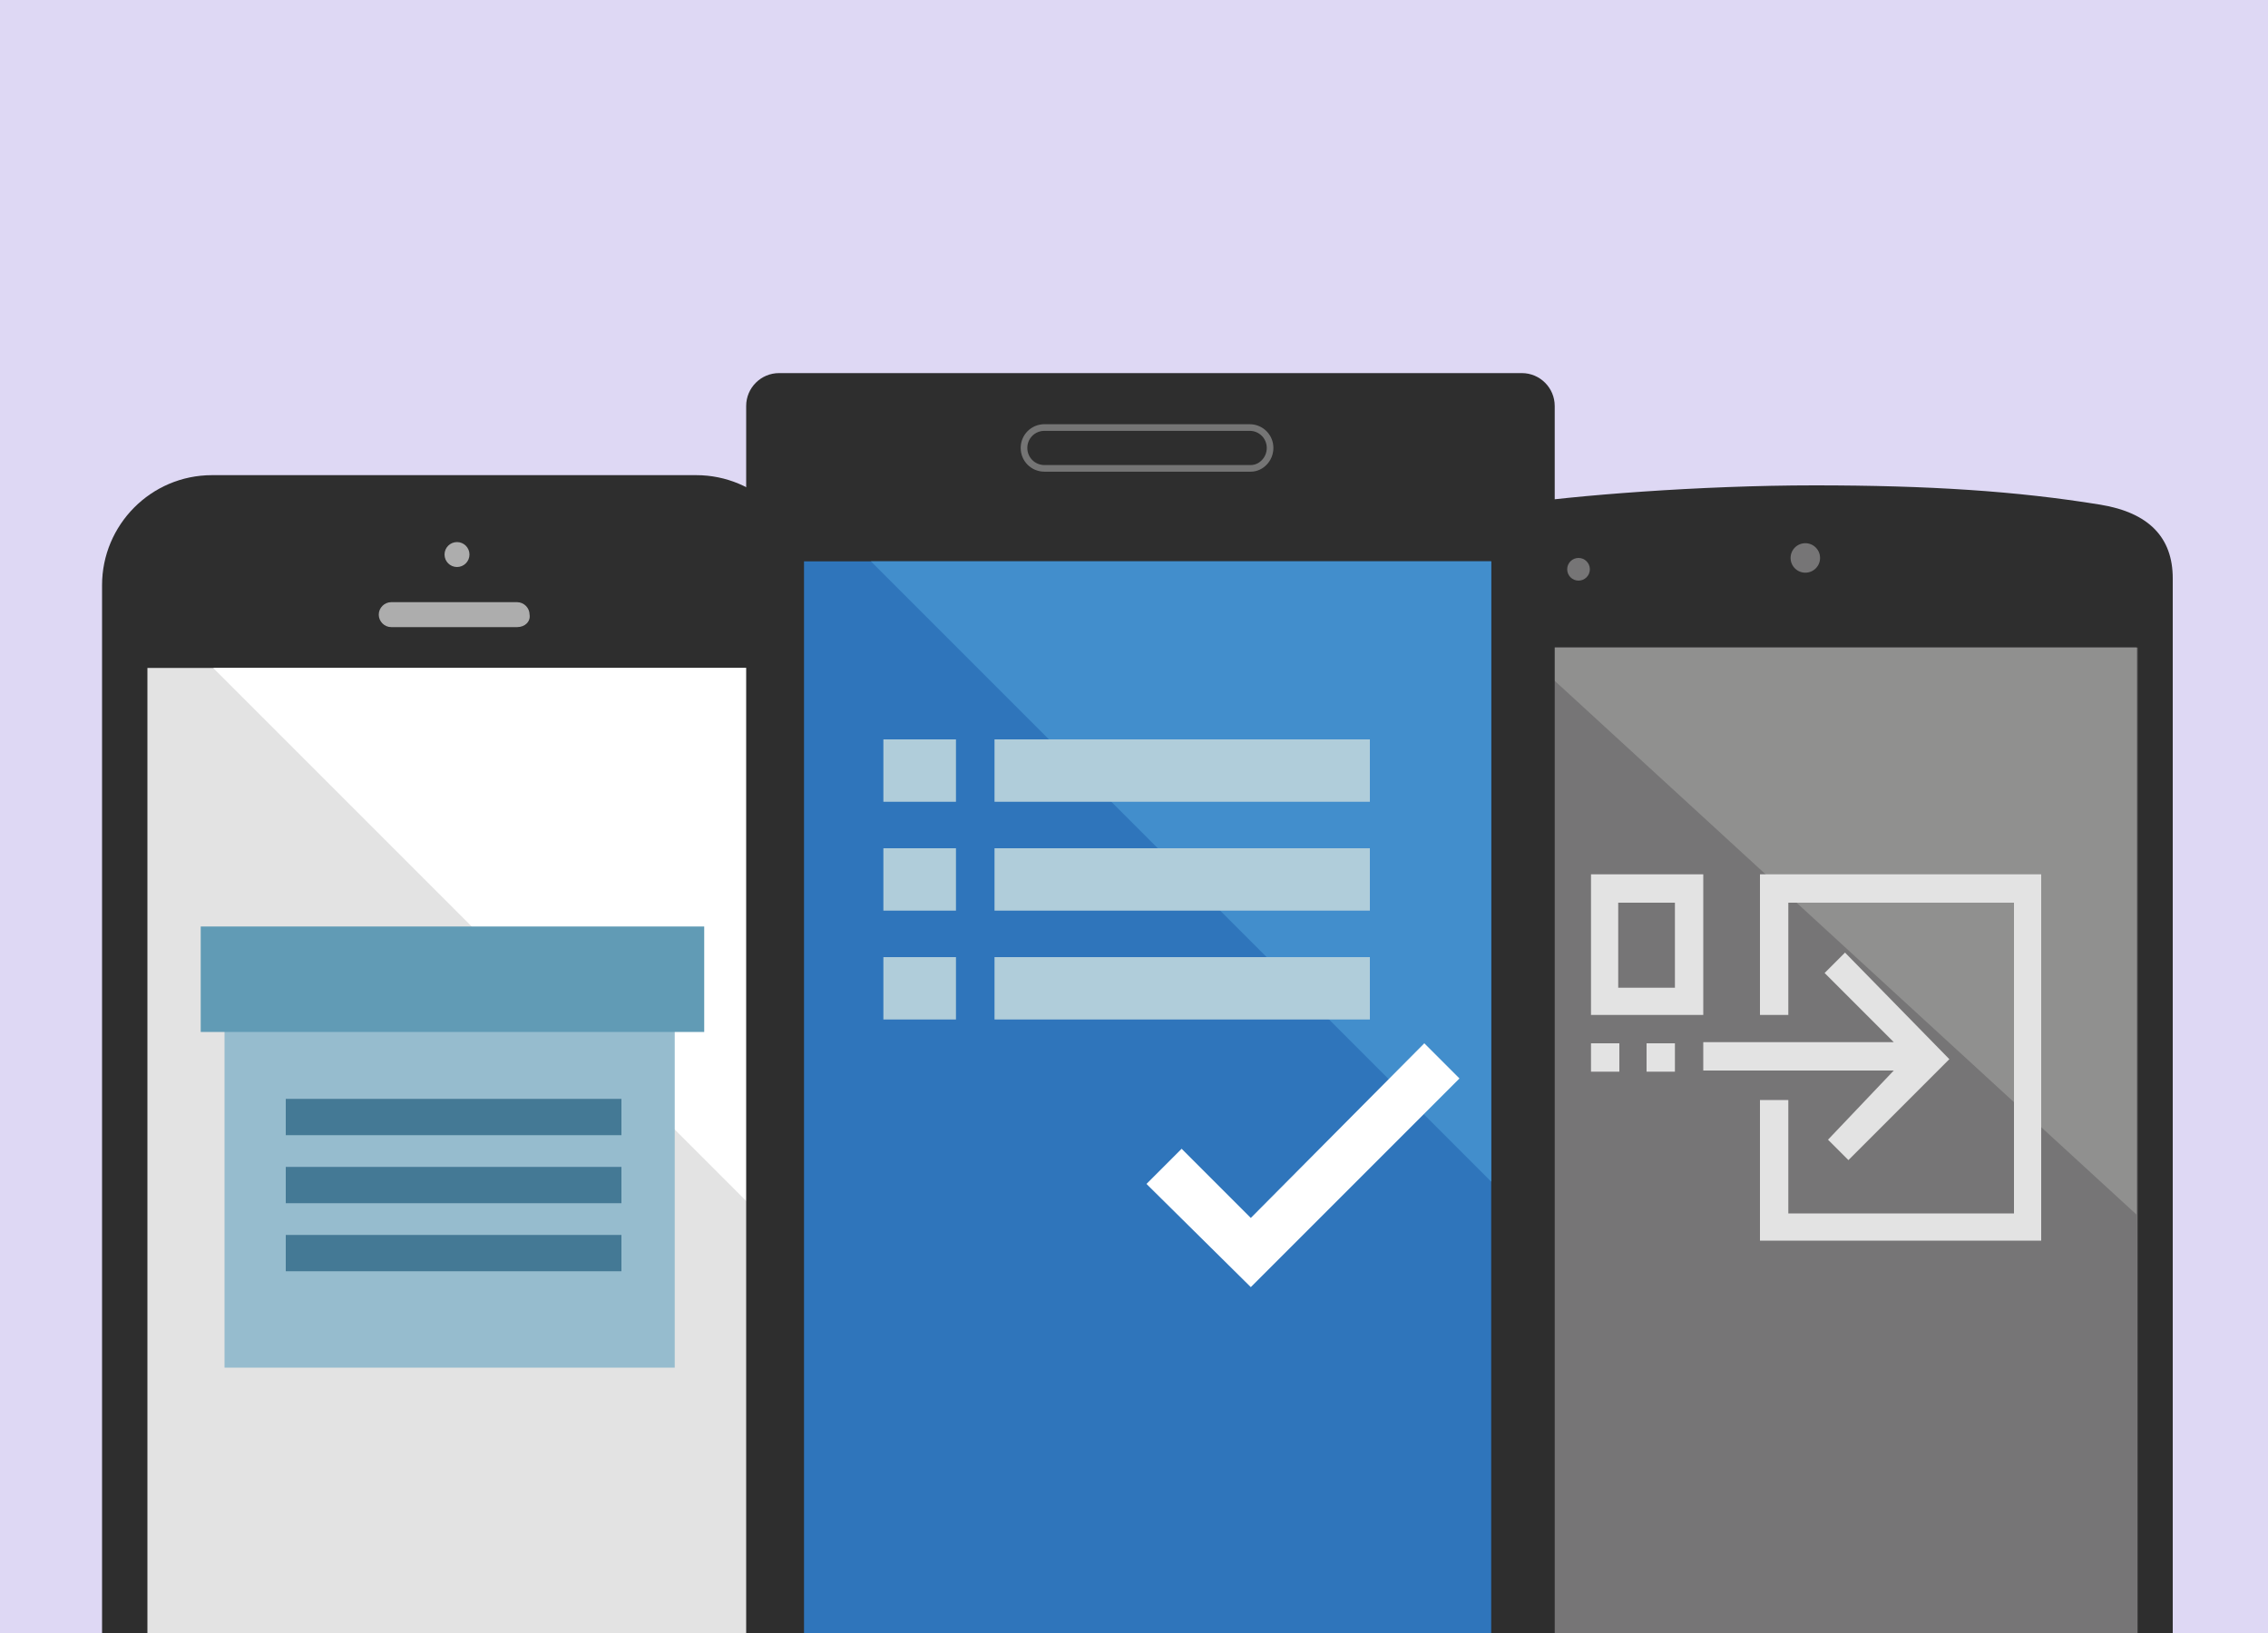
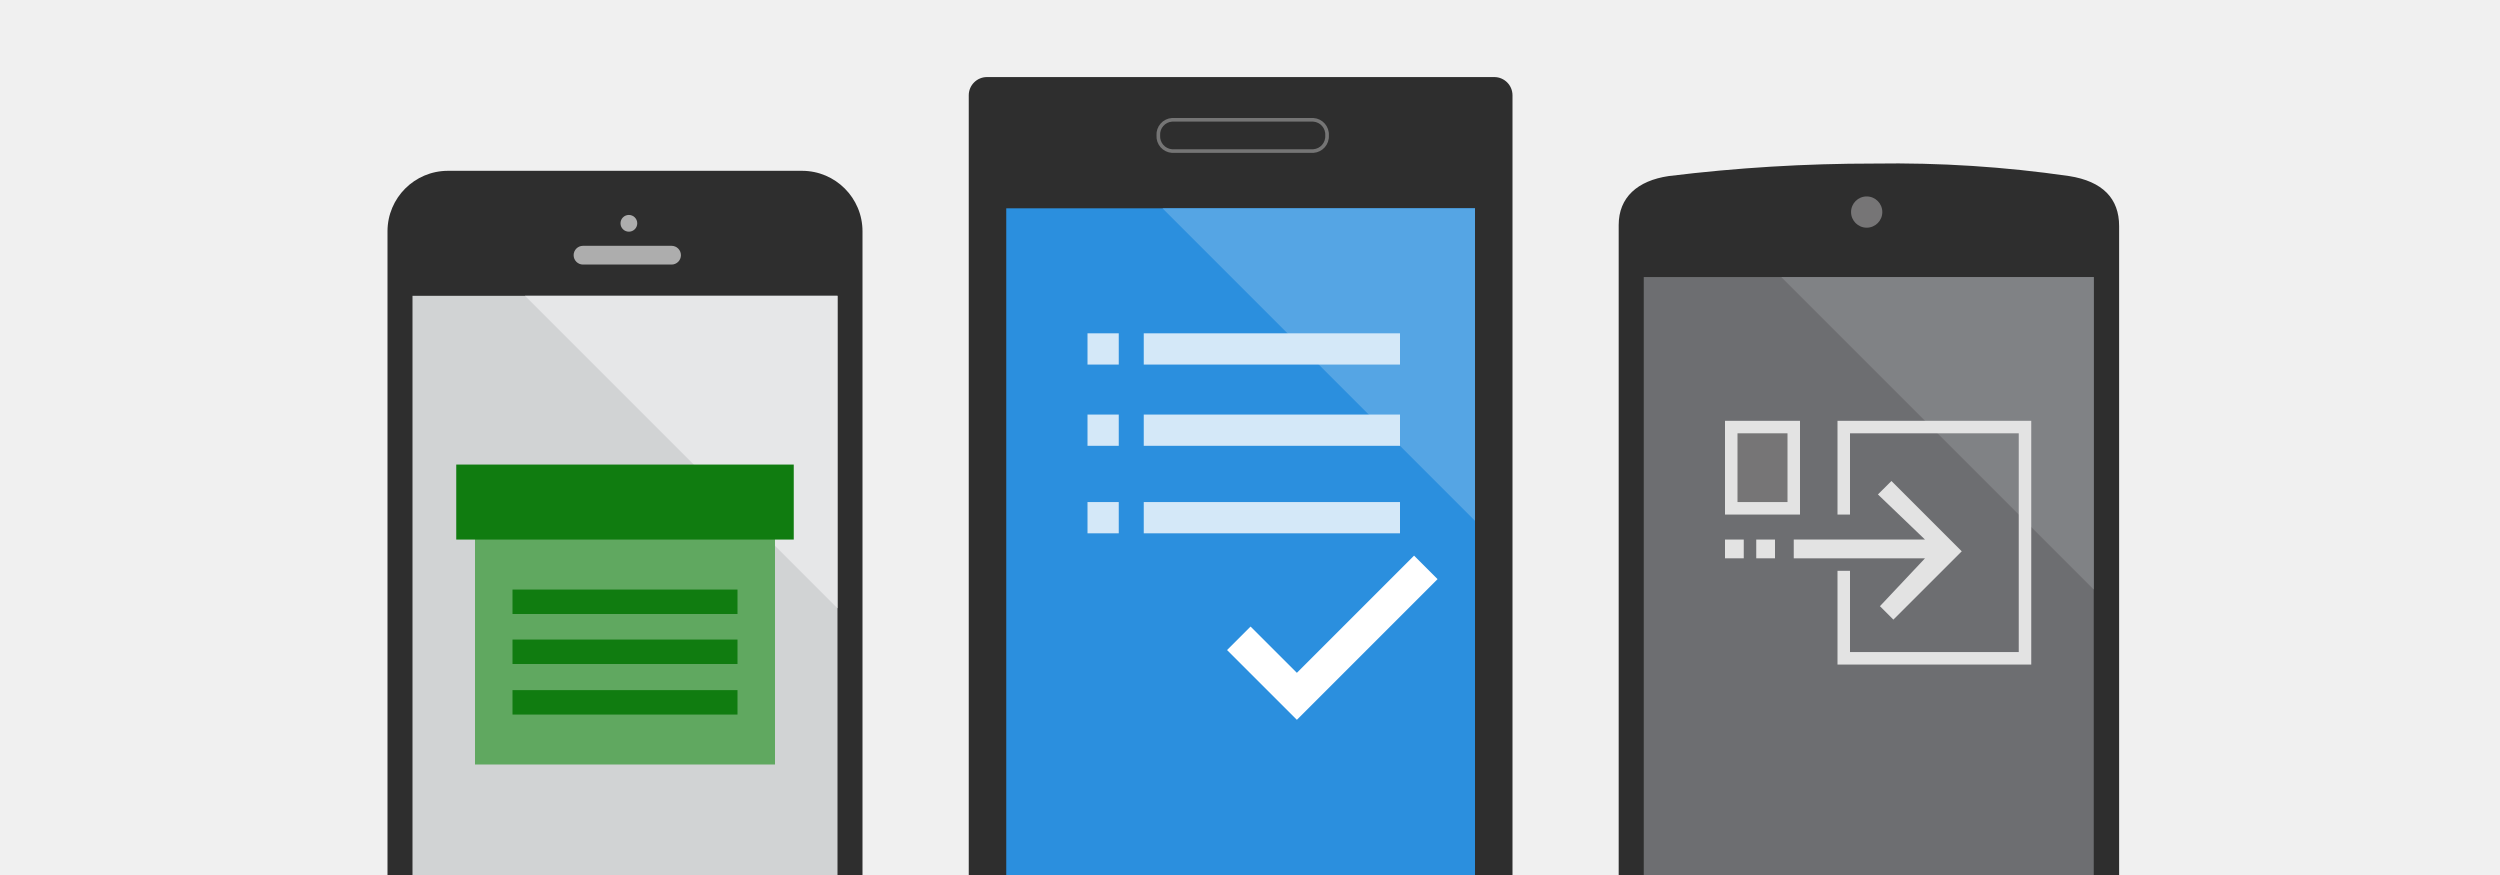
- <svg xmlns="http://www.w3.org/2000/svg" xmlns:xlink="http://www.w3.org/1999/xlink" version="1.1" id="Layer_1" x="0px" y="0px" viewBox="0 0 200 144" style="enable-background:new 0 0 200 144;" xml:space="preserve">
-   <style type="text/css">
- 	.st0{opacity:0.3;fill:#00BCF2;}
- 	.st1{fill:#505050;}
- 	.st2{fill:#FFFFFF;}
- 	.st3{fill:#3498DB;}
- 	.st4{opacity:0.3;fill:#FFF100;}
- 	.st5{fill:#A4CA39;}
- 	.st6{opacity:0.3;fill:#B4A0FF;}
- 	.st7{clip-path:url(#SVGID_4_);}
- 	.st8{fill:#2E2E2E;}
- 	.st9{fill:#E3E3E3;}
- 	.st10{fill:#ADADAD;}
- 	.st11{fill:#96BCCE;}
- 	.st12{fill:#619BB5;}
- 	.st13{fill:#447995;}
- 	.st14{fill:#767576;}
- 	.st15{fill:#90908F;}
- 	.st16{fill:#2F75BB;}
- 	.st17{fill:none;stroke:#757575;stroke-width:0.585;stroke-miterlimit:10;}
- 	.st18{fill:#ACACAC;}
- 	.st19{fill:#428ECC;}
- 	.st20{fill:#B0CDDA;}
- </style>
-   <rect y="0" class="st6" width="200" height="144" />
-   <g>
-     <defs>
-       <rect id="SVGID_3_" y="-4" width="200" height="148" />
-     </defs>
-     <clipPath id="SVGID_2_">
-       <use xlink:href="#SVGID_3_" style="overflow:visible;" />
-     </clipPath>
-     <g style="clip-path:url(#SVGID_2_);">
-       <g>
-         <path class="st8" d="M61.4,170.4H18.7c-5.3,0-9.7-4.3-9.7-9.7V51.6c0-5.3,4.3-9.7,9.7-9.7h42.7c5.3,0,9.7,4.3,9.7,9.7v109.1     C71,166,66.7,170.4,61.4,170.4z" />
-         <rect x="13" y="58.9" class="st9" width="54.2" height="95" />
-         <circle class="st10" cx="40.3" cy="48.9" r="1.1" />
-         <g>
-           <path class="st10" d="M45.6,55.3H34.5c-0.6,0-1.1-0.5-1.1-1.1c0-0.6,0.5-1.1,1.1-1.1h11.1c0.6,0,1.1,0.5,1.1,1.1      C46.8,54.8,46.3,55.3,45.6,55.3z" />
-         </g>
-         <polygon class="st2" points="67.2,107.3 67.2,58.9 18.8,58.9    " />
-         <g>
-           <rect x="19.8" y="86.3" class="st11" width="39.7" height="34.3" />
-           <rect x="17.7" y="81.7" class="st12" width="44.4" height="9.3" />
-           <g>
-             <g>
-               <rect x="25.2" y="96.9" class="st13" width="29.6" height="3.2" />
-             </g>
-             <g>
-               <rect x="25.2" y="102.9" class="st13" width="29.6" height="3.2" />
-             </g>
-             <g>
-               <rect x="25.2" y="108.9" class="st13" width="29.6" height="3.2" />
-             </g>
-           </g>
-         </g>
-       </g>
-       <g>
-         <g>
-           <path class="st8" d="M185.4,170.1c-4.4,1-11.9,1.9-25.2,1.9s-23.2-1-26.9-1.9c-3.7-1-6.3-3.2-6.3-6.8V50.9      c0-3.6,2.4-5.8,6.4-6.4c5.2-0.8,16.5-1.7,26.6-1.7c10.1,0,17.8,0.5,25.2,1.7c4.3,0.7,6.4,2.9,6.4,6.5v112.2      C191.7,166.9,189.8,169.1,185.4,170.1z" />
-           <rect x="130.1" y="57.1" class="st14" width="58.4" height="101.3" />
-           <circle class="st14" cx="159.2" cy="49.2" r="1.3" />
-           <circle class="st14" cx="139.2" cy="50.2" r="1" />
-           <polygon class="st15" points="188.4,107.1 188.4,57.1 133.9,57.1     " />
-         </g>
-         <path class="st9" d="M171.9,93.4l-8.9,8.9l-1.8-1.8l5.8-6.1h-16.8v-2.5H167l-6.1-6.1l1.8-1.8L171.9,93.4z M145.2,94.5h2.5v-2.5     h-2.5V94.5z M140.3,94.5h2.5v-2.5h-2.5V94.5z M150.2,77.1v12.4h-9.9V77.1H150.2z M147.7,79.6h-5v7.5h5V79.6z M155.2,77.1v12.4     h2.5v-9.9h19.9V107h-19.9V97h-2.5v12.4H180V77.1H155.2z" />
-       </g>
-       <g>
-         <path class="st8" d="M134.3,170.9H68.7c-1.6,0-2.9-1.3-2.9-2.9V35.8c0-1.6,1.3-2.9,2.9-2.9h65.5c1.6,0,2.9,1.3,2.9,2.9V168     C137.2,169.6,135.9,170.9,134.3,170.9z" />
-         <rect x="70.9" y="49.5" class="st16" width="60.6" height="100.6" />
-         <g>
-           <path class="st17" d="M110.3,41.3H92.1c-1,0-1.8-0.8-1.8-1.8s0.8-1.8,1.8-1.8h18.1c1,0,1.8,0.8,1.8,1.8S111.2,41.3,110.3,41.3z" />
-         </g>
-         <polygon class="st19" points="131.5,104.2 131.5,49.5 76.8,49.5    " />
-         <g>
-           <polygon class="st2" points="125.6,92 128.7,95.1 110.3,113.5 101.1,104.4 104.2,101.3 110.3,107.4     " />
-           <g>
-             <g>
-               <g>
-                 <rect x="87.7" y="65.2" class="st20" width="33.1" height="5.5" />
-               </g>
-               <g>
-                 <rect x="77.9" y="65.2" class="st20" width="6.4" height="5.5" />
-               </g>
-             </g>
-             <g>
-               <g>
-                 <rect x="87.7" y="74.8" class="st20" width="33.1" height="5.5" />
-               </g>
-               <g>
-                 <rect x="77.9" y="74.8" class="st20" width="6.4" height="5.5" />
-               </g>
-             </g>
-             <g>
-               <g>
-                 <rect x="87.7" y="84.4" class="st20" width="33.1" height="5.5" />
-               </g>
-               <g>
-                 <rect x="77.9" y="84.4" class="st20" width="6.4" height="5.5" />
-               </g>
-             </g>
-           </g>
-         </g>
-       </g>
-     </g>
-   </g>
+ <svg xmlns="http://www.w3.org/2000/svg" id="ICONS" viewBox="0 0 400 140">
+   <defs>
+     <style>.cls-1{fill:#2e2e2e;}.cls-2{fill:#d1d3d4;}.cls-3{fill:#adadad;}.cls-4{fill:#e6e7e8;}.cls-5{fill:#60a860;}.cls-6{fill:#107c10;}.cls-7{fill:#6d6e71;}.cls-8{fill:#767576;}.cls-9{fill:#e3e3e3;}.cls-10{fill:#808285;}.cls-11{fill:#2b8fde;}.cls-12{fill:#55a5e4;}.cls-13{fill:none;stroke:#757575;stroke-miterlimit:10;stroke-width:0.58px;}.cls-14{fill:#fff;}.cls-15{fill:#d4e8f8;}</style>
+   </defs>
+   <rect class="cls-1" x="62" y="27.33" width="76" height="158" rx="9.68" ry="9.68" />
+   <rect class="cls-2" x="66" y="47.33" width="68" height="117" />
+   <circle class="cls-3" cx="100.62" cy="35.73" r="1.34" />
+   <path class="cls-3" d="M107.45,42.33H93.28a1.5,1.5,0,0,1,0-3h14.17a1.5,1.5,0,0,1,0,3Z" />
+   <polygon class="cls-4" points="134 47.33 134 97.33 84 47.33 134 47.33" />
+   <rect class="cls-5" x="76" y="79.33" width="48" height="42.99" />
+   <rect class="cls-6" x="73" y="74.33" width="54" height="12" />
+   <rect class="cls-6" x="82" y="102.33" width="36" height="3.91" />
+   <rect class="cls-6" x="82" y="110.42" width="36" height="3.91" />
+   <rect class="cls-6" x="82" y="94.33" width="36" height="3.91" />
+   <path class="cls-1" d="M331.25,181.82c-5.44,1.21-14.68,2.35-31.18,2.35s-28.68-1.18-33.32-2.36-7.76-3.93-7.76-8.27V36c0-4.42,3-7.09,8-7.83a268.28,268.28,0,0,1,32.9-2,195.91,195.91,0,0,1,31.17,2c5.37.84,8,3.6,8,8V173.55C339,177.88,336.69,180.61,331.25,181.82Z" />
+   <rect class="cls-7" x="263" y="44.33" width="72" height="124" />
+   <circle class="cls-8" cx="298.67" cy="33.93" r="2.5" />
+   <polygon class="cls-9" points="313.88 88.21 302.94 99.14 300.79 96.99 308 89.33 287 89.33 287 86.33 308 86.33 300.47 79.11 302.63 76.96 313.88 88.21" />
+   <rect class="cls-9" x="281" y="86.33" width="3" height="3" />
+   <rect class="cls-9" x="276" y="86.33" width="3" height="3" />
+   <rect class="cls-9" x="276" y="67.33" width="12" height="15" />
+   <polygon class="cls-10" points="335 44.33 335 94.33 285 44.33 335 44.33" />
+   <polygon class="cls-9" points="294 67.33 294 82.33 296 82.33 296 69.33 323 69.33 323 104.33 296 104.33 296 91.33 294 91.33 294 106.33 325 106.33 325 67.33 294 67.33" />
+   <rect class="cls-1" x="155" y="12.33" width="87" height="169" rx="2.92" ry="2.92" />
+   <rect class="cls-11" x="161" y="33.33" width="75" height="123" />
+   <polygon class="cls-12" points="236 33.33 236 83.33 186 33.33 236 33.33" />
+   <path class="cls-13" d="M210.14,24.17H187.52a2.36,2.36,0,0,1-2.19-2.5,2.36,2.36,0,0,1,2.19-2.5h22.62a2.36,2.36,0,0,1,2.19,2.5A2.36,2.36,0,0,1,210.14,24.17Z" />
+   <polygon class="cls-14" points="226.25 88.9 230.01 92.66 207.5 115.17 196.33 104.01 200.09 100.25 207.5 107.65 226.25 88.9" />
+   <rect class="cls-15" x="174" y="53.33" width="5" height="5" />
+   <rect class="cls-15" x="183" y="53.33" width="41" height="5" />
+   <rect class="cls-15" x="174" y="66.33" width="5" height="5" />
+   <rect class="cls-15" x="183" y="66.33" width="41" height="5" />
+   <rect class="cls-15" x="174" y="80.33" width="5" height="5" />
+   <rect class="cls-15" x="183" y="80.33" width="41" height="5" />
+   <rect class="cls-8" x="278" y="69.33" width="8" height="11" />
</svg>
